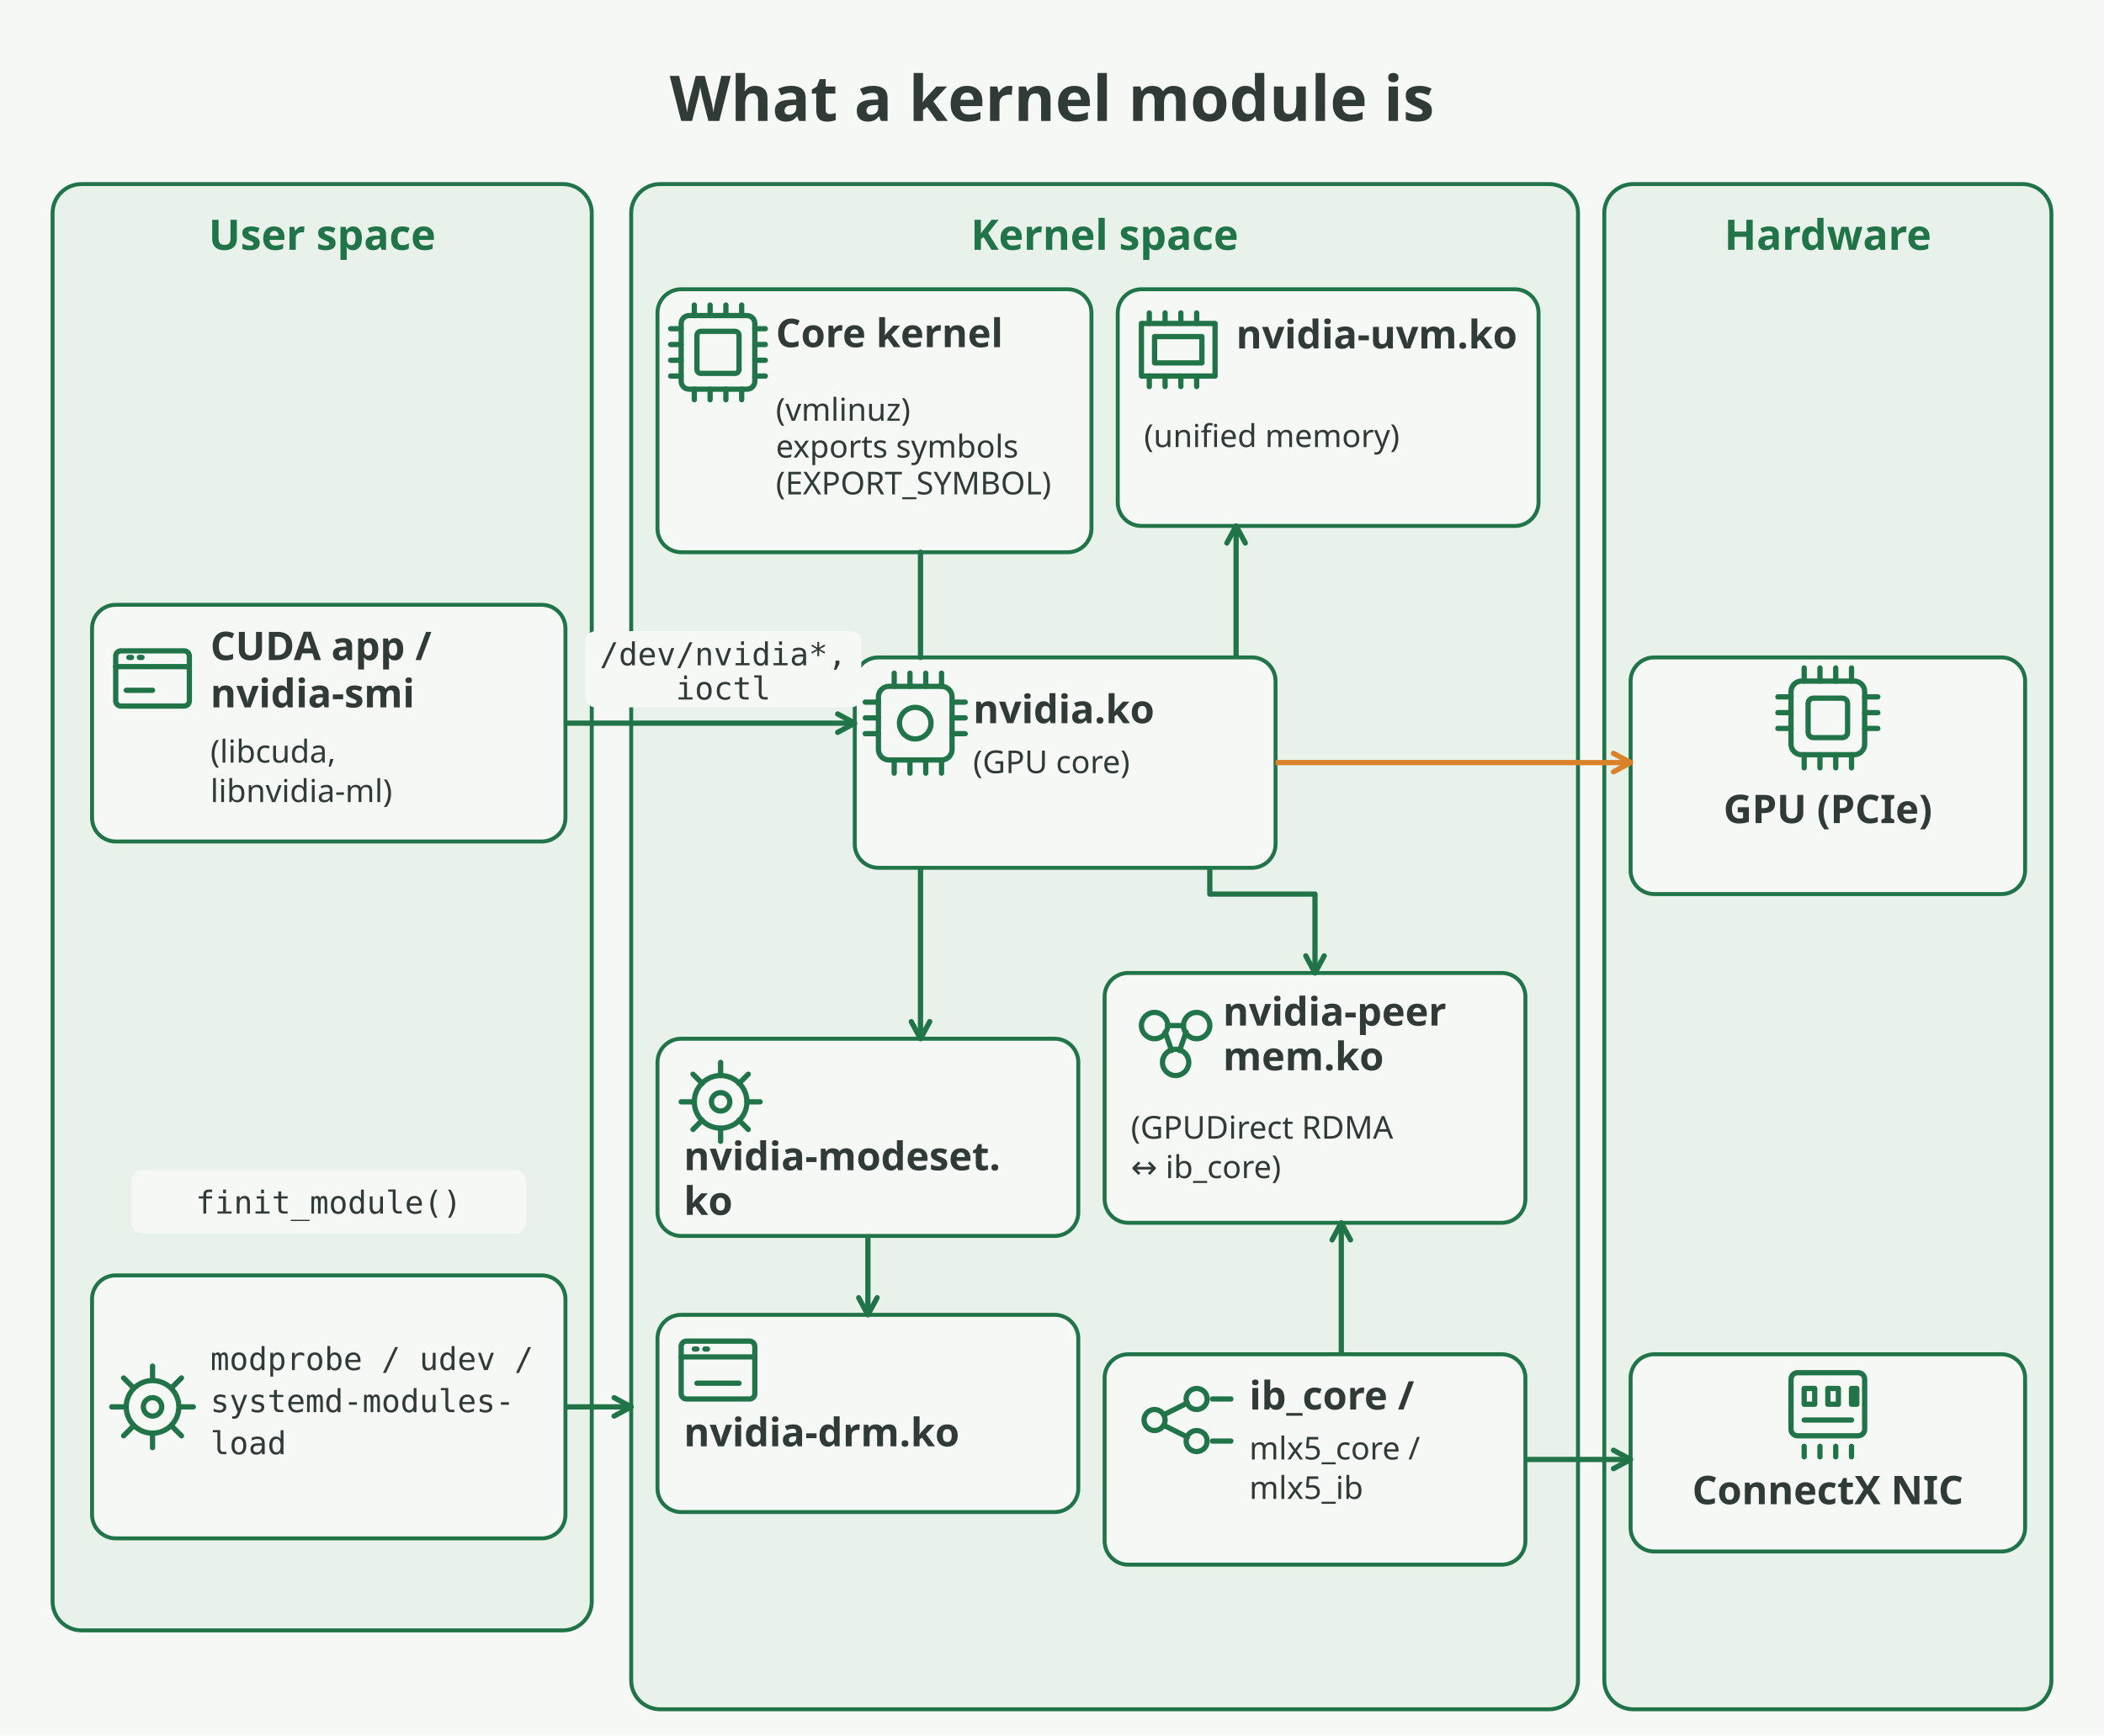
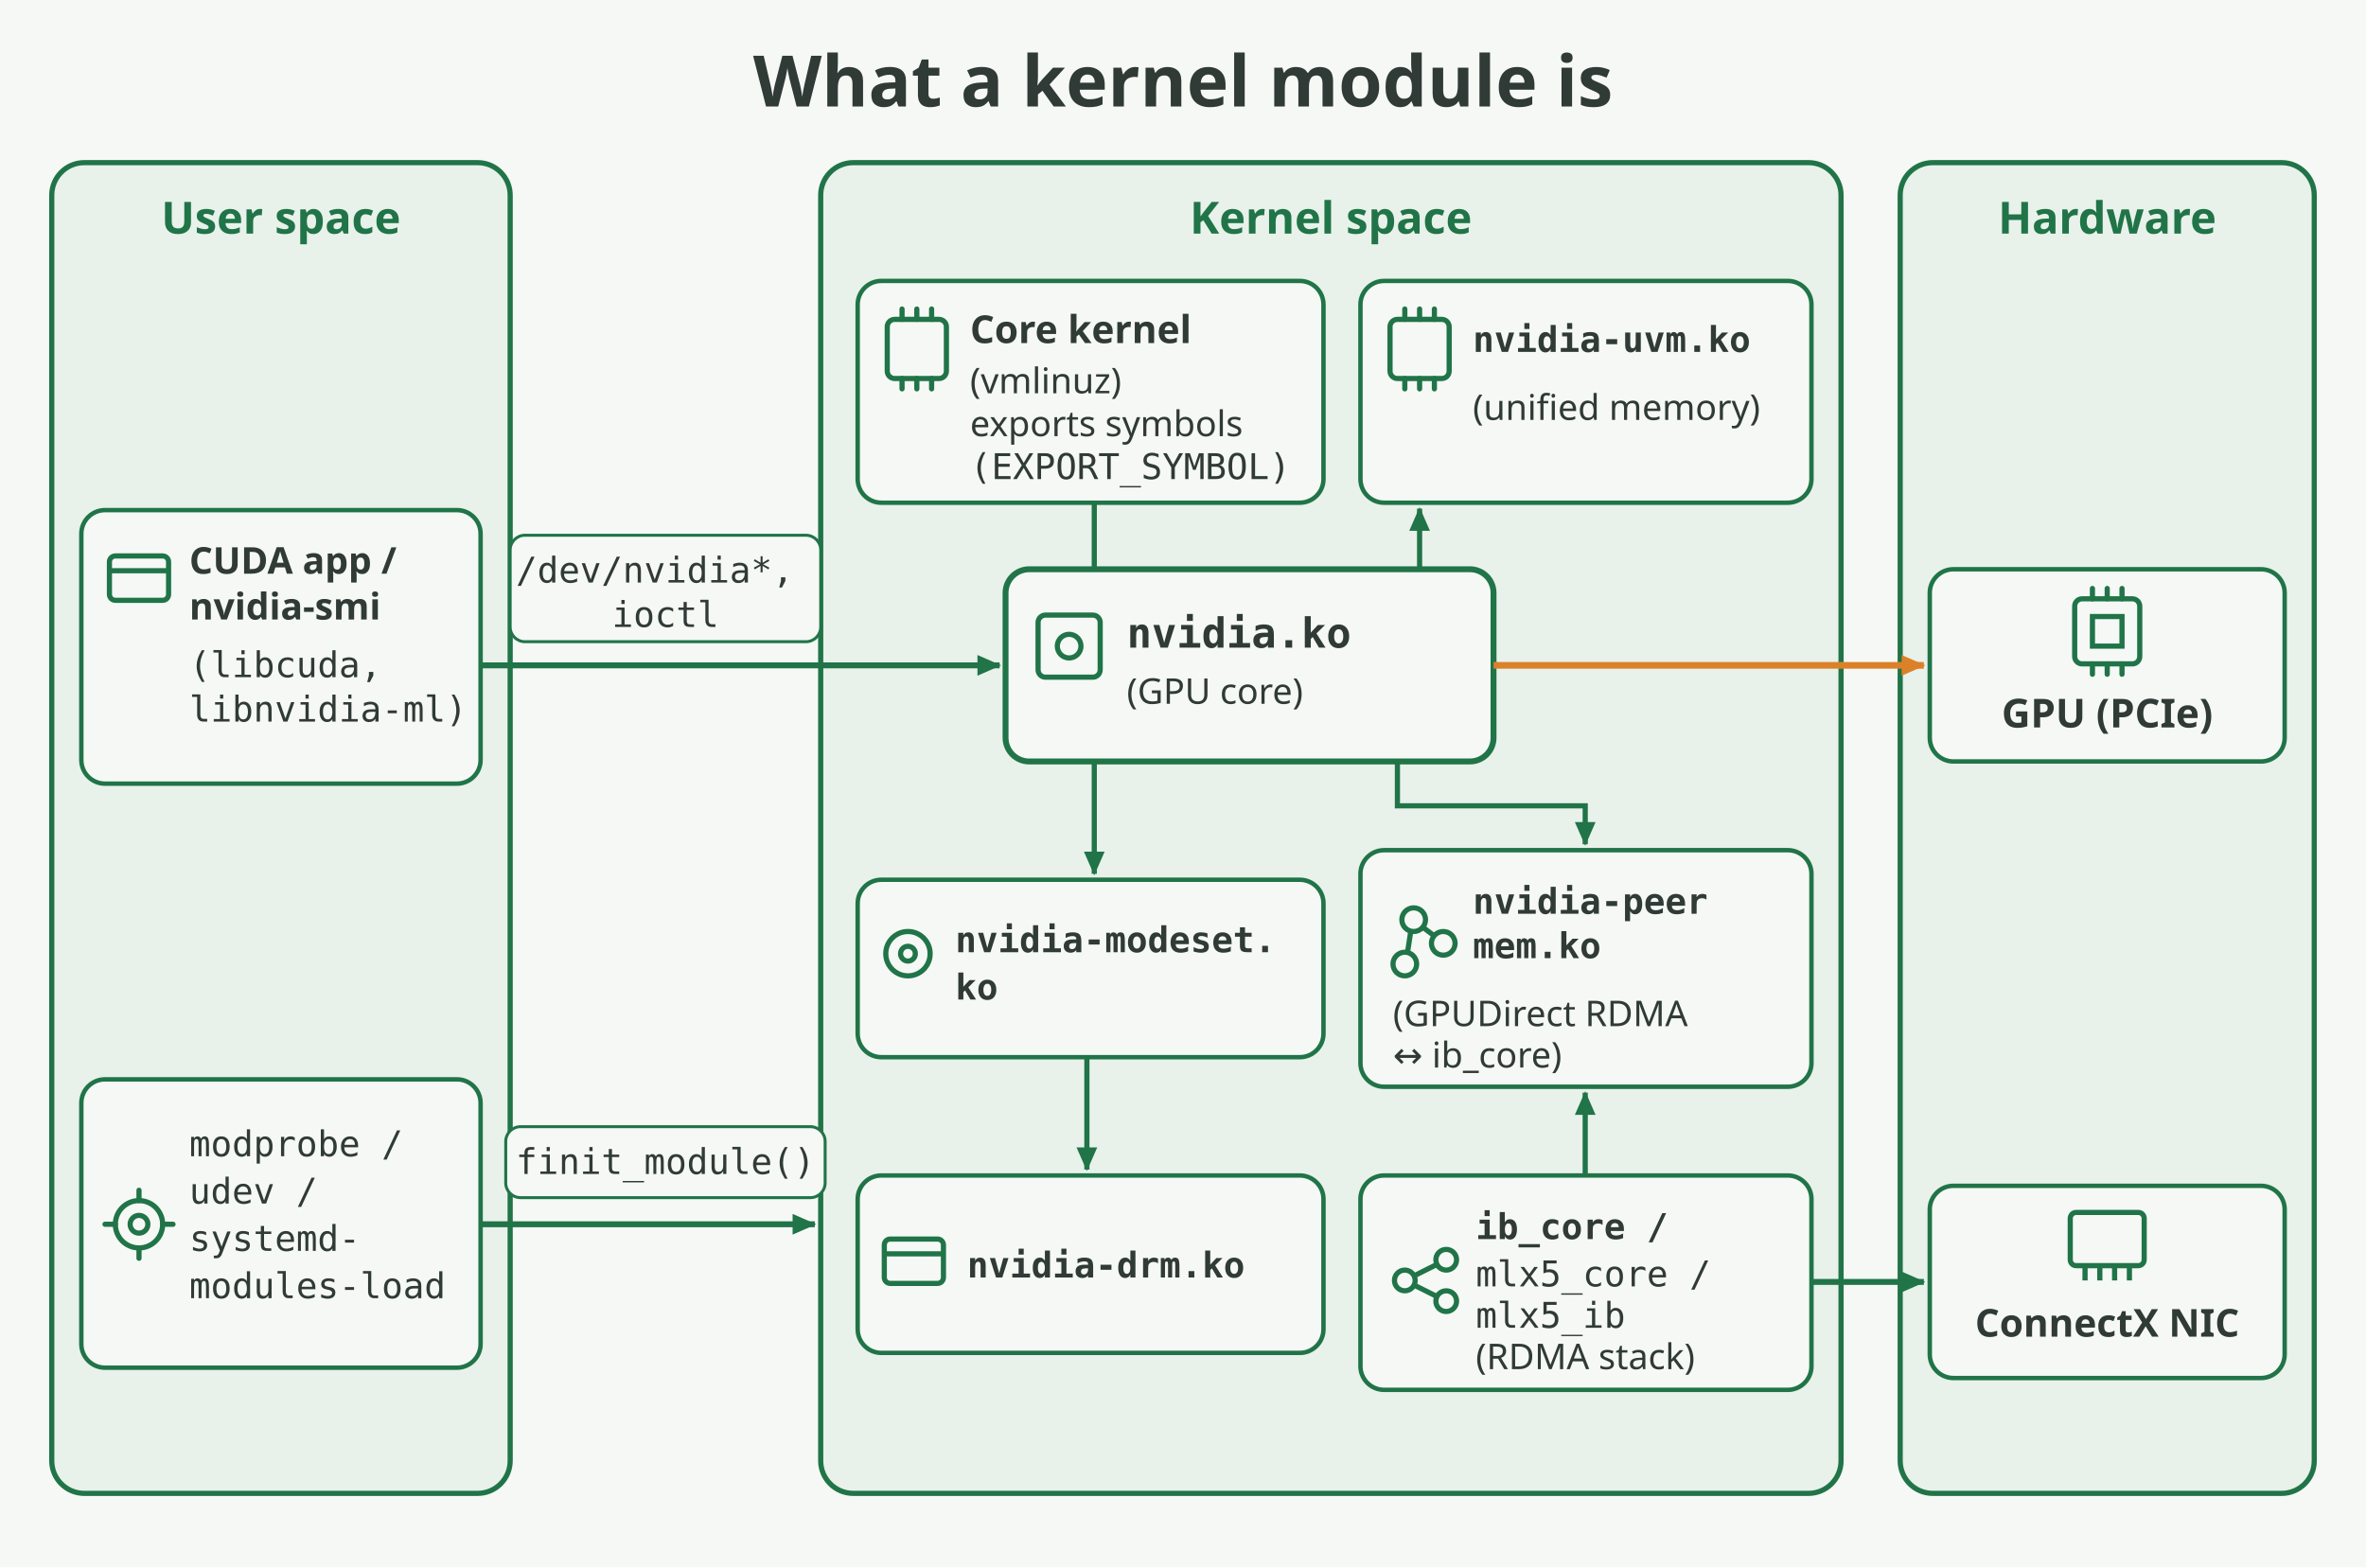
- <svg xmlns="http://www.w3.org/2000/svg" width="1600" height="1320" viewBox="0 0 1600 1320">
+ <svg xmlns="http://www.w3.org/2000/svg" width="1600" height="1060" viewBox="0 0 1600 1060">
  <defs>
-     <marker id="arrow-green" markerWidth="18" markerHeight="18" refX="15" refY="9" orient="auto" markerUnits="userSpaceOnUse">
-       <path d="M2 2 L15 9 L2 16" fill="none" stroke="#207448" stroke-width="4" stroke-linecap="round" stroke-linejoin="round" />
+     <marker id="arrow" markerWidth="16" markerHeight="16" refX="15" refY="8" orient="auto" markerUnits="userSpaceOnUse">
+       <path d="M0,1 L16,8 L0,15 Z" fill="#207448" />
    </marker>
-     <marker id="arrow-orange" markerWidth="18" markerHeight="18" refX="15" refY="9" orient="auto" markerUnits="userSpaceOnUse">
-       <path d="M2 2 L15 9 L2 16" fill="none" stroke="#db8129" stroke-width="4" stroke-linecap="round" stroke-linejoin="round" />
+     <marker id="orange-arrow" markerWidth="16" markerHeight="16" refX="15" refY="8" orient="auto" markerUnits="userSpaceOnUse">
+       <path d="M0,1 L16,8 L0,15 Z" fill="#db8129" />
    </marker>
  </defs>
-   <rect width="1600" height="1320" fill="#f5f8f5" />
-   <text x="800" y="92" text-anchor="middle" fill="#303a36" font-family="sans-serif" font-size="48" font-weight="700">What a kernel module is</text>
-   <rect x="40" y="140" width="410" height="1100" rx="22" fill="#e8f1ea" stroke="#207448" stroke-width="3" />
-   <rect x="480" y="140" width="720" height="1160" rx="22" fill="#e8f1ea" stroke="#207448" stroke-width="3" />
-   <rect x="1220" y="140" width="340" height="1160" rx="22" fill="#e8f1ea" stroke="#207448" stroke-width="3" />
-   <text x="245" y="190" text-anchor="middle" fill="#207448" font-family="sans-serif" font-size="32" font-weight="700">User space</text>
-   <text x="840" y="190" text-anchor="middle" fill="#207448" font-family="sans-serif" font-size="32" font-weight="700">Kernel space</text>
-   <text x="1390" y="190" text-anchor="middle" fill="#207448" font-family="sans-serif" font-size="32" font-weight="700">Hardware</text>
-   <rect x="70" y="460" width="360" height="180" rx="18" fill="#f5f8f5" stroke="#207448" stroke-width="3" />
-   <g fill="none" stroke="#207448" stroke-width="4" stroke-linecap="round" stroke-linejoin="round">
-     <rect x="88" y="495" width="56" height="42" rx="4" />
-     <path d="M88 507h56M98 500h2M106 500h2M96 525h20" />
+   <rect width="1600" height="1060" fill="#f5f8f5" />
+   <text x="800" y="72" text-anchor="middle" fill="#303a36" font-family="sans-serif" font-size="48" font-weight="700">What a kernel module is</text>
+   <rect x="35" y="110" width="310" height="900" rx="22" fill="#e8f1ea" stroke="#207448" stroke-width="3.5" />
+   <text x="190" y="158" text-anchor="middle" fill="#207448" font-family="sans-serif" font-size="30" font-weight="700">User space</text>
+   <rect x="555" y="110" width="690" height="900" rx="22" fill="#e8f1ea" stroke="#207448" stroke-width="3.5" />
+   <text x="900" y="158" text-anchor="middle" fill="#207448" font-family="sans-serif" font-size="30" font-weight="700">Kernel space</text>
+   <rect x="1285" y="110" width="280" height="900" rx="22" fill="#e8f1ea" stroke="#207448" stroke-width="3.5" />
+   <text x="1425" y="158" text-anchor="middle" fill="#207448" font-family="sans-serif" font-size="30" font-weight="700">Hardware</text>
+   <rect x="55" y="345" width="270" height="185" rx="16" fill="#f5f8f5" stroke="#207448" stroke-width="3" />
+   <g fill="none" stroke="#207448" stroke-width="3.5">
+     <rect x="74" y="376" width="40" height="30" rx="4" />
+     <path d="M74 386h40" />
  </g>
-   <text x="160" y="502" fill="#303a36" font-family="sans-serif" font-size="30" font-weight="700">
-     <tspan x="160" dy="0">CUDA app /</tspan>
-     <tspan x="160" dy="36">nvidia-smi</tspan>
+   <text x="128" y="388" fill="#303a36" font-family="sans-serif" font-size="25" font-weight="700">
+     <tspan x="128" dy="0">CUDA app /</tspan>
+     <tspan x="128" dy="31">nvidia-smi</tspan>
  </text>
-   <text x="160" y="580" fill="#303a36" font-family="sans-serif" font-size="24">
-     <tspan x="160" dy="0">(libcuda,</tspan>
-     <tspan x="160" dy="30">libnvidia-ml)</tspan>
+   <text x="128" y="458" fill="#303a36" font-family="monospace" font-size="24">
+     <tspan x="128" dy="0">(libcuda,</tspan>
+     <tspan x="128" dy="30">libnvidia-ml)</tspan>
  </text>
-   <rect x="70" y="970" width="360" height="200" rx="18" fill="#f5f8f5" stroke="#207448" stroke-width="3" />
-   <g fill="none" stroke="#207448" stroke-width="4" stroke-linecap="round" stroke-linejoin="round">
-     <circle cx="116" cy="1070" r="20" />
-     <circle cx="116" cy="1070" r="7" />
-     <path d="M116 1039v10M116 1091v10M85 1070h10M137 1070h10M94 1048l7 7M131 1085l7 7M138 1048l-7 7M101 1085l-7 7" />
+   <rect x="55" y="730" width="270" height="195" rx="16" fill="#f5f8f5" stroke="#207448" stroke-width="3" />
+   <g fill="none" stroke="#207448" stroke-width="3.5" stroke-linecap="round">
+     <circle cx="94" cy="828" r="16" />
+     <circle cx="94" cy="828" r="6" />
+     <path d="M94 805v7 M94 844v7 M71 828h7 M110 828h7" />
  </g>
-   <text x="160" y="1042" fill="#303a36" font-family="monospace" font-size="24">
-     <tspan x="160" dy="0">modprobe / udev /</tspan>
-     <tspan x="160" dy="32">systemd-modules-</tspan>
-     <tspan x="160" dy="32">load</tspan>
+   <text x="128" y="782" fill="#303a36" font-family="monospace" font-size="24">
+     <tspan x="128" dy="0">modprobe /</tspan>
+     <tspan x="128" dy="32">udev /</tspan>
+     <tspan x="128" dy="32">systemd-</tspan>
+     <tspan x="128" dy="32">modules-load</tspan>
  </text>
-   <rect x="500" y="220" width="330" height="200" rx="18" fill="#f5f8f5" stroke="#207448" stroke-width="3" />
-   <g fill="none" stroke="#207448" stroke-width="4" stroke-linecap="round" stroke-linejoin="round">
-     <rect x="518" y="240" width="56" height="56" rx="6" />
-     <rect x="530" y="252" width="32" height="32" rx="3" />
-     <path d="M528 232v8M540 232v8M552 232v8M564 232v8M528 296v8M540 296v8M552 296v8M564 296v8M510 250h8M510 262h8M510 274h8M510 286h8M574 250h8M574 262h8M574 274h8M574 286h8" />
+   <rect x="580" y="190" width="315" height="150" rx="16" fill="#f5f8f5" stroke="#207448" stroke-width="3" />
+   <g fill="none" stroke="#207448" stroke-width="3.5" stroke-linecap="round">
+     <rect x="600" y="216" width="40" height="40" rx="5" />
+     <path d="M610 216v-7 M620 216v-7 M630 216v-7 M610 256v7 M620 256v7 M630 256v7" />
  </g>
-   <text x="590" y="264" fill="#303a36" font-family="sans-serif" font-size="30" font-weight="700">Core kernel</text>
-   <text x="590" y="320" fill="#303a36" font-family="sans-serif" font-size="24">
-     <tspan x="590" dy="0">(vmlinuz)</tspan>
-     <tspan x="590" dy="28">exports symbols</tspan>
-     <tspan x="590" dy="28">(EXPORT_SYMBOL)</tspan>
+   <text x="656" y="232" fill="#303a36" font-family="sans-serif" font-size="26" font-weight="700">Core kernel</text>
+   <text x="656" y="266" fill="#303a36" font-family="sans-serif" font-size="24">
+     <tspan x="656" dy="0">(vmlinuz)</tspan>
+     <tspan x="656" dy="29">exports symbols</tspan>
+     <tspan x="656" dy="29" font-family="monospace">(EXPORT_SYMBOL)</tspan>
  </text>
-   <rect x="850" y="220" width="320" height="180" rx="18" fill="#f5f8f5" stroke="#207448" stroke-width="3" />
-   <g fill="none" stroke="#207448" stroke-width="4" stroke-linecap="round" stroke-linejoin="round">
-     <path d="M868 246h56v40h-56zM878 256h36v20h-36z" />
-     <path d="M874 238v8M886 238v8M898 238v8M910 238v8M874 286v8M886 286v8M898 286v8M910 286v8" />
+   <rect x="920" y="190" width="305" height="150" rx="16" fill="#f5f8f5" stroke="#207448" stroke-width="3" />
+   <g fill="none" stroke="#207448" stroke-width="3.5" stroke-linecap="round">
+     <rect x="940" y="216" width="40" height="40" rx="5" />
+     <path d="M950 216v-7 M960 216v-7 M970 216v-7 M950 256v7 M960 256v7 M970 256v7" />
  </g>
-   <text x="940" y="265" fill="#303a36" font-family="sans-serif" font-size="30" font-weight="700">nvidia-uvm.ko</text>
-   <text x="870" y="340" fill="#303a36" font-family="sans-serif" font-size="24">(unified memory)</text>
-   <rect x="650" y="500" width="320" height="160" rx="18" fill="#f5f8f5" stroke="#207448" stroke-width="3" />
-   <g fill="none" stroke="#207448" stroke-width="4" stroke-linecap="round" stroke-linejoin="round">
-     <rect x="668" y="522" width="56" height="56" rx="8" />
-     <path d="M680 522v-10M692 522v-10M704 522v-10M716 522v-10M680 578v10M692 578v10M704 578v10M716 578v10M668 534h-10M668 546h-10M668 558h-10M724 534h10M724 546h10M724 558h10" />
-     <circle cx="696" cy="550" r="12" />
+   <text x="996" y="238" fill="#303a36" font-family="monospace" font-size="24" font-weight="700">nvidia-uvm.ko</text>
+   <text x="996" y="284" fill="#303a36" font-family="sans-serif" font-size="24">(unified memory)</text>
+   <path d="M740 340 V385" fill="none" stroke="#207448" stroke-width="3.5" />
+   <rect x="680" y="385" width="330" height="130" rx="16" fill="#f5f8f5" stroke="#207448" stroke-width="4" />
+   <g fill="none" stroke="#207448" stroke-width="3.5" stroke-linecap="round">
+     <rect x="702" y="416" width="42" height="42" rx="5" />
+     <circle cx="723" cy="437" r="8" />
  </g>
-   <text x="740" y="550" fill="#303a36" font-family="sans-serif" font-size="30" font-weight="700">nvidia.ko</text>
-   <text x="740" y="588" fill="#303a36" font-family="sans-serif" font-size="24">(GPU core)</text>
-   <rect x="500" y="790" width="320" height="150" rx="18" fill="#f5f8f5" stroke="#207448" stroke-width="3" />
-   <g fill="none" stroke="#207448" stroke-width="4" stroke-linecap="round" stroke-linejoin="round">
-     <circle cx="548" cy="838" r="20" />
-     <circle cx="548" cy="838" r="7" />
-     <path d="M548 808v10M548 858v10M518 838h10M568 838h10M527 817l7 7M562 852l7 7M569 817l-7 7M534 852l-7 7" />
+   <text x="762" y="438" fill="#303a36" font-family="monospace" font-size="28" font-weight="700">nvidia.ko</text>
+   <text x="762" y="476" fill="#303a36" font-family="sans-serif" font-size="24">(GPU core)</text>
+   <path d="M960 385 V344" fill="none" stroke="#207448" stroke-width="3.5" marker-end="url(#arrow)" />
+   <rect x="580" y="595" width="315" height="120" rx="16" fill="#f5f8f5" stroke="#207448" stroke-width="3" />
+   <g fill="none" stroke="#207448" stroke-width="3.5">
+     <circle cx="614" cy="645" r="15" />
+     <circle cx="614" cy="645" r="5" />
  </g>
-   <text x="520" y="890" fill="#303a36" font-family="sans-serif" font-size="30" font-weight="700">
-     <tspan x="520" dy="0">nvidia-modeset.</tspan>
-     <tspan x="520" dy="34">ko</tspan>
+   <text x="646" y="644" fill="#303a36" font-family="monospace" font-size="24" font-weight="700">
+     <tspan x="646" dy="0">nvidia-modeset.</tspan>
+     <tspan x="646" dy="32">ko</tspan>
  </text>
-   <rect x="500" y="1000" width="320" height="150" rx="18" fill="#f5f8f5" stroke="#207448" stroke-width="3" />
-   <g fill="none" stroke="#207448" stroke-width="4" stroke-linecap="round" stroke-linejoin="round">
-     <rect x="518" y="1020" width="56" height="44" rx="4" />
-     <path d="M518 1032h56M528 1026h2M536 1026h2M530 1052h32" />
+   <rect x="580" y="795" width="315" height="120" rx="16" fill="#f5f8f5" stroke="#207448" stroke-width="3" />
+   <g fill="none" stroke="#207448" stroke-width="3.5">
+     <rect x="598" y="838" width="40" height="30" rx="4" />
+     <path d="M598 848h40" />
  </g>
-   <text x="520" y="1100" fill="#303a36" font-family="sans-serif" font-size="30" font-weight="700">nvidia-drm.ko</text>
-   <rect x="840" y="740" width="320" height="190" rx="18" fill="#f5f8f5" stroke="#207448" stroke-width="3" />
-   <g fill="none" stroke="#207448" stroke-width="4" stroke-linecap="round" stroke-linejoin="round">
-     <circle cx="878" cy="780" r="10" />
-     <circle cx="910" cy="780" r="10" />
-     <circle cx="894" cy="808" r="10" />
-     <path d="M886 785l5 14M902 785l-5 14M888 780h12" />
+   <text x="654" y="864" fill="#303a36" font-family="monospace" font-size="24" font-weight="700">nvidia-drm.ko</text>
+   <rect x="920" y="575" width="305" height="160" rx="16" fill="#f5f8f5" stroke="#207448" stroke-width="3" />
+   <g fill="none" stroke="#207448" stroke-width="3.5">
+     <circle cx="956" cy="622" r="8" />
+     <circle cx="976" cy="638" r="8" />
+     <circle cx="950" cy="652" r="8" />
+     <path d="M962 627l8 6 M954 630l-2 13" />
  </g>
-   <text x="930" y="780" fill="#303a36" font-family="sans-serif" font-size="30" font-weight="700">
-     <tspan x="930" dy="0">nvidia-peer</tspan>
-     <tspan x="930" dy="34">mem.ko</tspan>
+   <text x="996" y="618" fill="#303a36" font-family="monospace" font-size="24" font-weight="700">
+     <tspan x="996" dy="0">nvidia-peer</tspan>
+     <tspan x="996" dy="30">mem.ko</tspan>
  </text>
-   <text x="860" y="866" fill="#303a36" font-family="sans-serif" font-size="24">
-     <tspan x="860" dy="0">(GPUDirect RDMA</tspan>
-     <tspan x="860" dy="30">↔ ib_core)</tspan>
+   <text x="942" y="694" fill="#303a36" font-family="sans-serif" font-size="24">
+     <tspan x="942" dy="0">(GPUDirect RDMA</tspan>
+     <tspan x="942" dy="28">↔ ib_core)</tspan>
  </text>
-   <rect x="840" y="1030" width="320" height="160" rx="18" fill="#f5f8f5" stroke="#207448" stroke-width="3" />
-   <g fill="none" stroke="#207448" stroke-width="4" stroke-linecap="round" stroke-linejoin="round">
-     <circle cx="878" cy="1080" r="8" />
-     <circle cx="910" cy="1064" r="8" />
-     <circle cx="910" cy="1096" r="8" />
-     <path d="M885 1076l18-9M885 1084l18 9M922 1064h14M922 1096h14" />
+   <rect x="920" y="795" width="305" height="145" rx="16" fill="#f5f8f5" stroke="#207448" stroke-width="3" />
+   <g fill="none" stroke="#207448" stroke-width="3.5">
+     <circle cx="950" cy="866" r="7" />
+     <circle cx="978" cy="852" r="7" />
+     <circle cx="978" cy="880" r="7" />
+     <path d="M956 863l16-8 M956 869l16 8" />
  </g>
-   <text x="950" y="1072" fill="#303a36" font-family="sans-serif" font-size="30" font-weight="700">ib_core /</text>
-   <text x="950" y="1110" fill="#303a36" font-family="sans-serif" font-size="24">
-     <tspan x="950" dy="0">mlx5_core /</tspan>
-     <tspan x="950" dy="30">mlx5_ib</tspan>
+   <text x="998" y="838" fill="#303a36" font-family="monospace" font-size="24" font-weight="700">ib_core /</text>
+   <text x="998" y="870" fill="#303a36" font-family="monospace" font-size="24">
+     <tspan x="998" dy="0">mlx5_core /</tspan>
+     <tspan x="998" dy="28">mlx5_ib</tspan>
+     <tspan x="998" dy="28" font-family="sans-serif">(RDMA stack)</tspan>
  </text>
-   <rect x="1240" y="500" width="300" height="180" rx="18" fill="#f5f8f5" stroke="#207448" stroke-width="3" />
-   <g fill="none" stroke="#207448" stroke-width="4" stroke-linecap="round" stroke-linejoin="round">
-     <rect x="1362" y="518" width="56" height="56" rx="8" />
-     <rect x="1375" y="531" width="30" height="30" rx="4" />
-     <path d="M1372 518v-10M1384 518v-10M1396 518v-10M1408 518v-10M1372 574v10M1384 574v10M1396 574v10M1408 574v10M1362 530h-10M1362 542h-10M1362 554h-10M1418 530h10M1418 542h10M1418 554h10" />
+   <path d="M740 515 V591" fill="none" stroke="#207448" stroke-width="3.5" marker-end="url(#arrow)" />
+   <path d="M735 715 V791" fill="none" stroke="#207448" stroke-width="3.5" marker-end="url(#arrow)" />
+   <path d="M945 515 V545 H1072 V571" fill="none" stroke="#207448" stroke-width="3.5" marker-end="url(#arrow)" />
+   <path d="M1072 795 V739" fill="none" stroke="#207448" stroke-width="3.5" marker-end="url(#arrow)" />
+   <rect x="1305" y="385" width="240" height="130" rx="16" fill="#f5f8f5" stroke="#207448" stroke-width="3" />
+   <g fill="none" stroke="#207448" stroke-width="3.5" stroke-linecap="round">
+     <rect x="1403" y="405" width="44" height="44" rx="5" />
+     <rect x="1415" y="417" width="20" height="20" />
+     <path d="M1415 405v-7 M1425 405v-7 M1435 405v-7 M1415 449v7 M1425 449v7 M1435 449v7" />
  </g>
-   <text x="1390" y="626" text-anchor="middle" fill="#303a36" font-family="sans-serif" font-size="30" font-weight="700">GPU (PCIe)</text>
-   <rect x="1240" y="1030" width="300" height="150" rx="18" fill="#f5f8f5" stroke="#207448" stroke-width="3" />
-   <g fill="none" stroke="#207448" stroke-width="4" stroke-linecap="round" stroke-linejoin="round">
-     <rect x="1362" y="1044" width="56" height="48" rx="5" />
-     <path d="M1372 1056h8v12h-8zM1390 1056h8v12h-8zM1408 1056h4v12h-4zM1372 1080h36M1372 1100v8M1384 1100v8M1396 1100v8M1408 1100v8" />
+   <text x="1425" y="492" text-anchor="middle" fill="#303a36" font-family="sans-serif" font-size="27" font-weight="700">GPU (PCIe)</text>
+   <rect x="1305" y="802" width="240" height="130" rx="16" fill="#f5f8f5" stroke="#207448" stroke-width="3" />
+   <g fill="none" stroke="#207448" stroke-width="3.5">
+     <rect x="1400" y="820" width="50" height="36" rx="4" />
+     <path d="M1410 856v10 M1420 856v10 M1430 856v10 M1440 856v10" />
  </g>
-   <text x="1390" y="1144" text-anchor="middle" fill="#303a36" font-family="sans-serif" font-size="30" font-weight="700">ConnectX NIC</text>
-   <path d="M700 420 V500" fill="none" stroke="#207448" stroke-width="4" stroke-linecap="round" />
-   <path d="M940 500 V400" fill="none" stroke="#207448" stroke-width="4" marker-end="url(#arrow-green)" />
-   <path d="M700 660 V790" fill="none" stroke="#207448" stroke-width="4" marker-end="url(#arrow-green)" />
-   <path d="M660 940 V1000" fill="none" stroke="#207448" stroke-width="4" marker-end="url(#arrow-green)" />
-   <path d="M920 660 V680 H1000 V740" fill="none" stroke="#207448" stroke-width="4" stroke-linejoin="round" marker-end="url(#arrow-green)" />
-   <path d="M1020 1030 V930" fill="none" stroke="#207448" stroke-width="4" marker-end="url(#arrow-green)" />
-   <path d="M430 550 H650" fill="none" stroke="#207448" stroke-width="4" marker-end="url(#arrow-green)" />
-   <path d="M430 1070 H480" fill="none" stroke="#207448" stroke-width="4" marker-end="url(#arrow-green)" />
-   <path d="M970 580 H1240" fill="none" stroke="#db8129" stroke-width="4" marker-end="url(#arrow-orange)" />
-   <path d="M1160 1110 H1240" fill="none" stroke="#207448" stroke-width="4" marker-end="url(#arrow-green)" />
-   <rect x="445" y="480" width="210" height="58" rx="8" fill="#f5f8f5" />
-   <text x="550" y="506" text-anchor="middle" fill="#303a36" font-family="monospace" font-size="24">/dev/nvidia*,</text>
-   <text x="550" y="532" text-anchor="middle" fill="#303a36" font-family="monospace" font-size="24">ioctl</text>
-   <rect x="100" y="890" width="300" height="48" rx="8" fill="#f5f8f5" />
-   <text x="250" y="923" text-anchor="middle" fill="#303a36" font-family="monospace" font-size="24">finit_module()</text>
+   <text x="1425" y="904" text-anchor="middle" fill="#303a36" font-family="sans-serif" font-size="26" font-weight="700">ConnectX NIC</text>
+   <path d="M325 450 H676" fill="none" stroke="#207448" stroke-width="4" marker-end="url(#arrow)" />
+   <rect x="345" y="362" width="210" height="72" rx="10" fill="#f5f8f5" stroke="#207448" stroke-width="2" />
+   <text x="450" y="394" text-anchor="middle" fill="#303a36" font-family="monospace" font-size="24">
+     <tspan x="450" dy="0">/dev/nvidia*,</tspan>
+     <tspan x="450" dy="30">ioctl</tspan>
+   </text>
+   <path d="M325 828 H551" fill="none" stroke="#207448" stroke-width="4" marker-end="url(#arrow)" />
+   <rect x="342" y="762" width="216" height="48" rx="10" fill="#f5f8f5" stroke="#207448" stroke-width="2" />
+   <text x="450" y="794" text-anchor="middle" fill="#303a36" font-family="monospace" font-size="24">finit_module()</text>
+   <path d="M1010 450 H1301" fill="none" stroke="#db8129" stroke-width="4.5" marker-end="url(#orange-arrow)" />
+   <path d="M1225 867 H1301" fill="none" stroke="#207448" stroke-width="4" marker-end="url(#arrow)" />
</svg>
